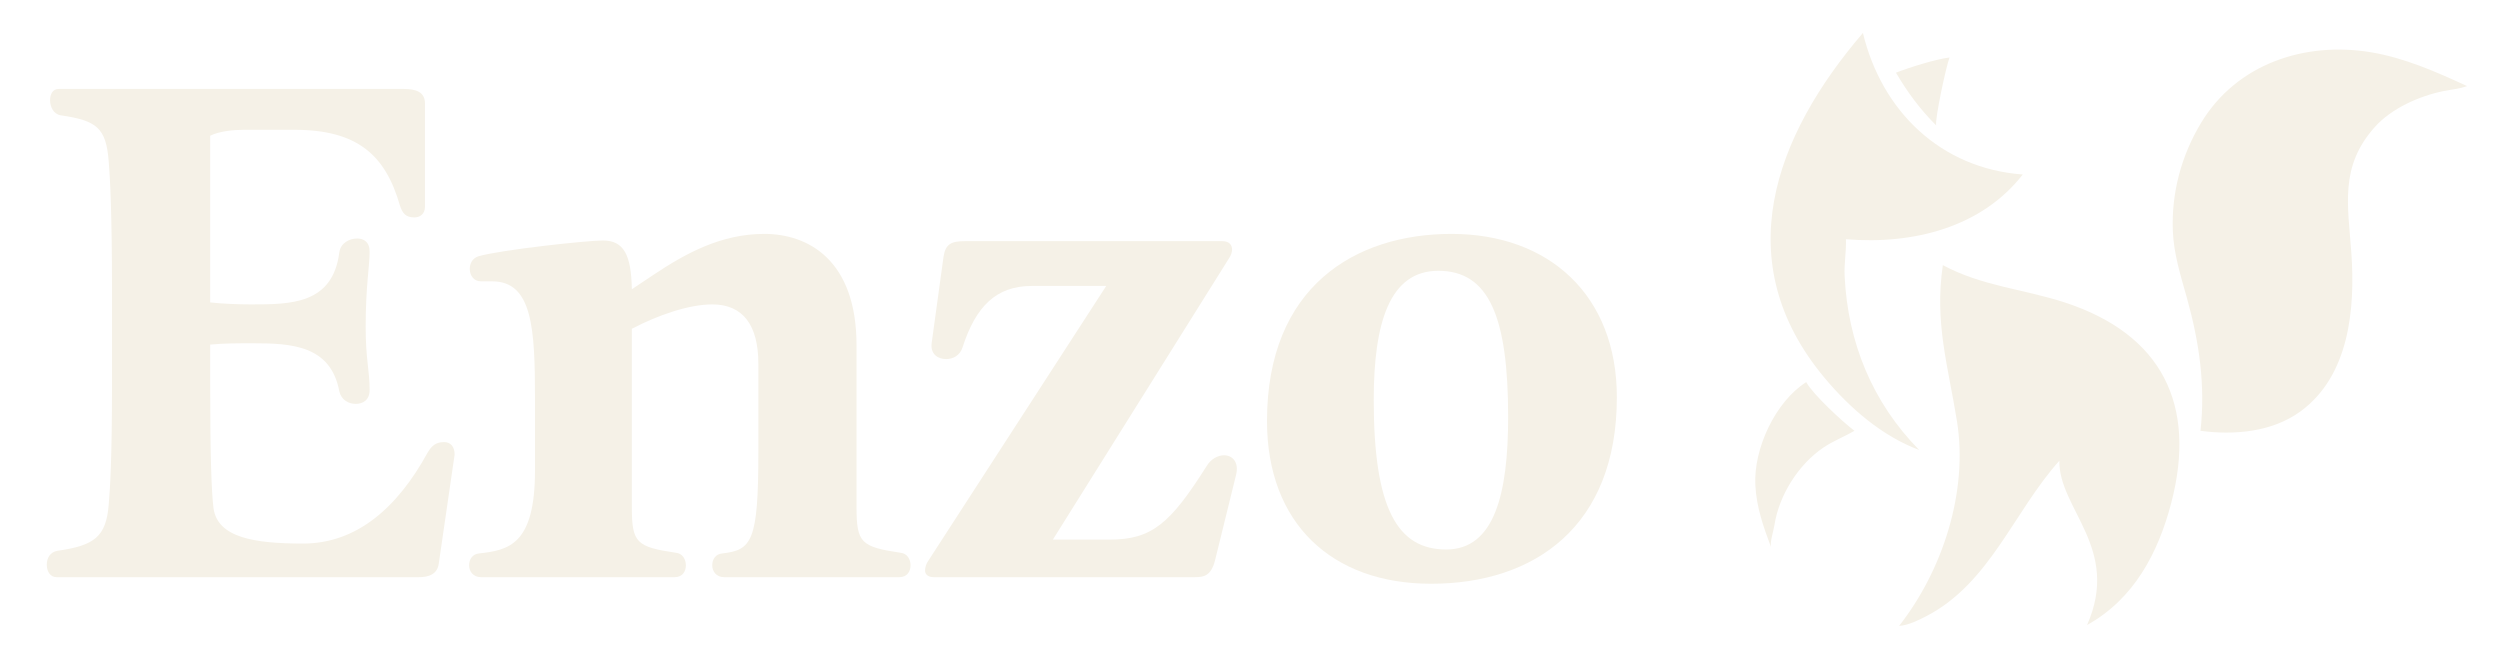
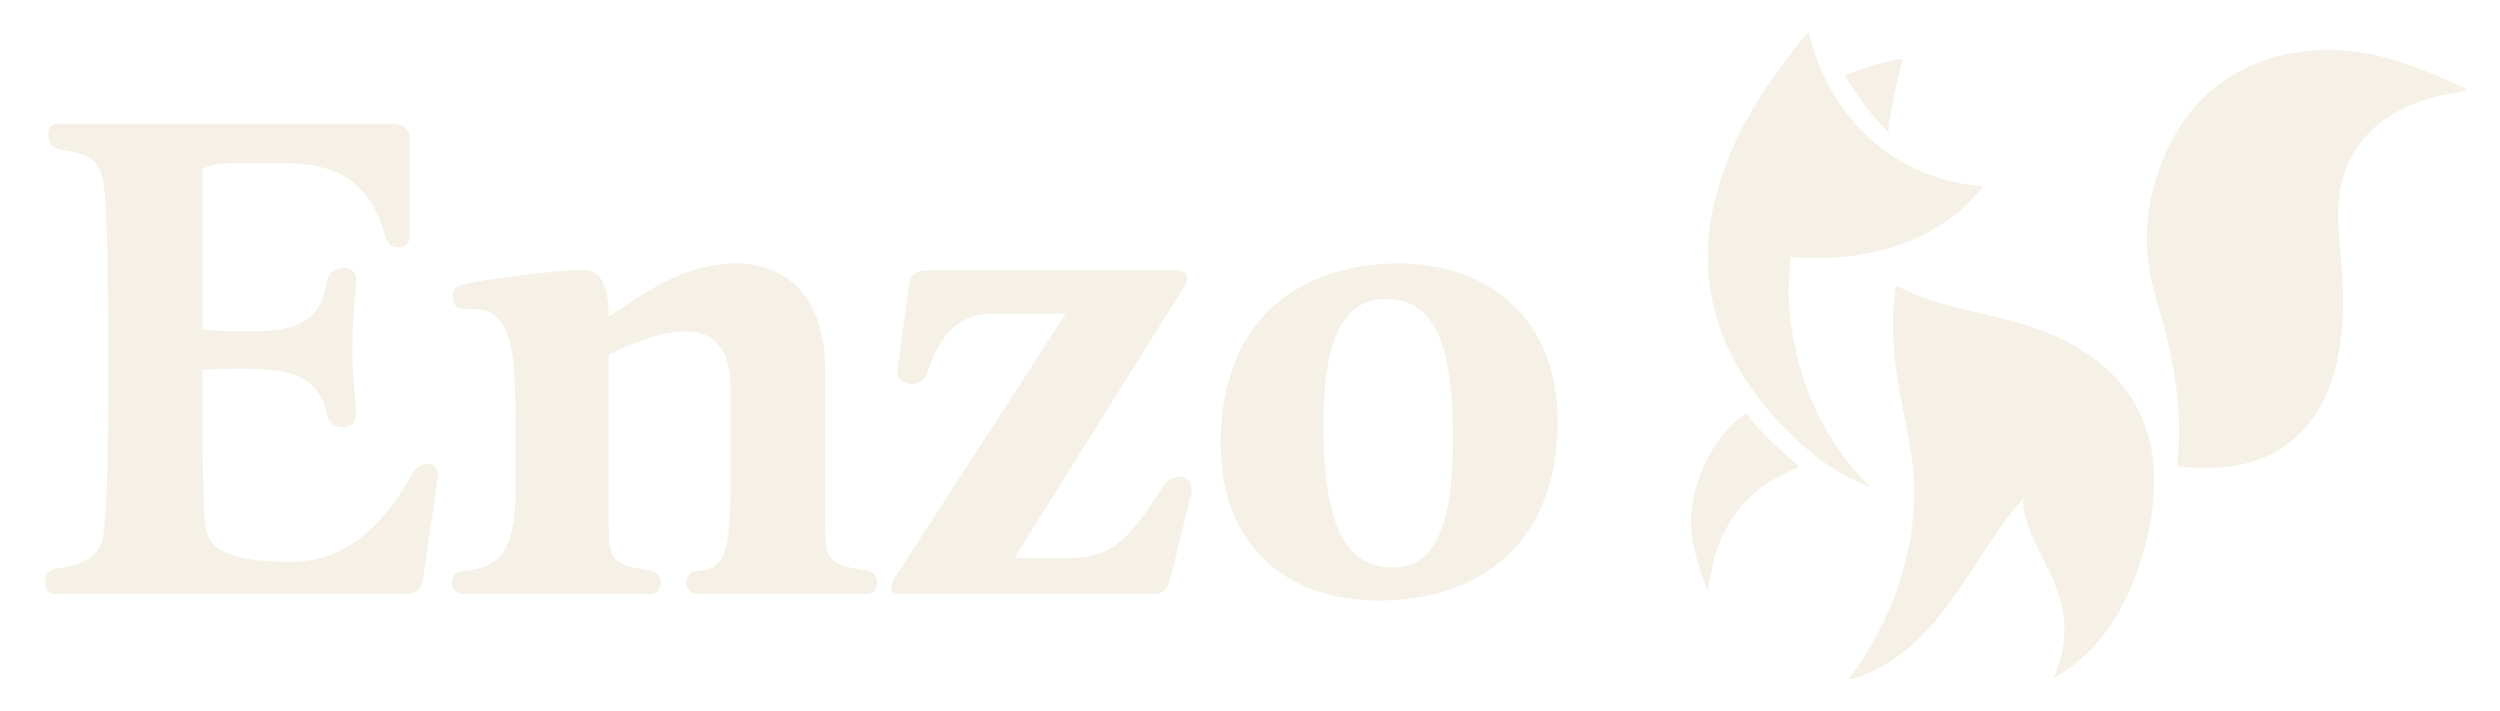
- <svg xmlns="http://www.w3.org/2000/svg" viewBox="0 0 379.440 100.000" fill="#F5F1E7" role="img" aria-label="Enzo">
-   <path d="M 31.900 20.600 C 33.300 19.900 35.500 19.700 37.000 19.700 L 44.700 19.700 C 54.200 19.700 58.500 23.500 60.700 31.200 C 61.100 32.400 61.600 33.000 62.900 33.000 C 63.700 33.000 64.500 32.500 64.500 31.400 L 64.500 15.700 C 64.500 14.000 63.200 13.500 61.300 13.500 L 8.900 13.500 C 8.000 13.500 7.600 14.300 7.600 15.200 C 7.600 16.200 8.100 17.300 9.200 17.500 C 14.700 18.300 16.100 19.400 16.500 24.500 C 16.700 26.800 17.000 32.400 17.000 44.100 L 17.000 58.200 C 17.000 69.900 16.700 74.200 16.500 76.600 C 16.100 81.500 14.300 82.800 8.700 83.600 C 7.600 83.800 7.100 84.700 7.100 85.700 C 7.100 86.700 7.600 87.600 8.600 87.600 L 63.600 87.600 C 65.000 87.600 66.400 87.200 66.600 85.500 L 69.000 69.000 C 69.000 67.800 68.400 67.100 67.400 67.100 C 66.100 67.100 65.500 67.700 64.900 68.700 C 60.300 77.100 54.100 82.500 46.000 82.500 C 38.600 82.500 33.000 81.600 32.400 77.100 C 32.100 74.600 31.900 69.300 31.900 58.200 L 31.900 52.300 C 34.000 52.100 36.000 52.100 38.400 52.100 C 44.200 52.100 50.200 52.400 51.500 59.400 C 51.800 60.700 52.900 61.300 54.000 61.300 C 55.100 61.300 56.100 60.700 56.100 59.200 C 56.100 56.200 55.500 54.600 55.500 49.600 C 55.500 43.400 56.100 40.400 56.100 38.200 C 56.100 36.700 55.200 36.200 54.200 36.200 C 53.000 36.200 51.700 36.900 51.500 38.300 C 50.500 46.200 44.100 46.200 38.100 46.200 C 36.000 46.200 33.700 46.100 31.900 45.900 Z" />
-   <path d="M 81.200 71.400 C 81.200 82.700 77.200 83.500 72.700 84.000 C 71.700 84.100 71.200 84.900 71.200 85.800 C 71.200 86.700 71.800 87.600 73.000 87.600 L 102.400 87.600 C 103.600 87.600 104.100 86.700 104.100 85.800 C 104.100 84.900 103.600 84.000 102.600 83.900 C 96.600 83.000 95.900 82.400 95.900 77.000 L 95.900 49.900 C 99.900 47.800 104.600 46.200 108.100 46.200 C 112.800 46.200 115.100 49.400 115.100 55.200 L 115.100 68.700 C 115.100 82.200 114.100 83.500 109.600 84.000 C 108.600 84.100 108.100 84.900 108.100 85.800 C 108.100 86.700 108.700 87.600 109.900 87.600 L 136.500 87.600 C 137.700 87.600 138.200 86.700 138.200 85.800 C 138.200 84.900 137.700 84.000 136.700 83.900 C 130.700 83.000 130.000 82.400 130.000 77.000 L 130.000 52.400 C 130.000 39.400 122.600 35.500 116.000 35.500 C 109.400 35.500 104.000 38.500 99.200 41.700 L 95.900 43.900 C 95.800 38.700 94.700 36.500 91.500 36.500 C 89.100 36.500 76.100 37.900 72.600 38.900 C 71.700 39.200 71.300 40.000 71.300 40.800 C 71.300 41.800 71.900 42.700 73.000 42.700 L 74.700 42.700 C 80.800 42.700 81.200 49.800 81.200 60.500 Z" />
-   <path d="M 181.400 87.600 C 182.700 87.600 183.800 87.400 184.400 85.100 L 187.600 72.100 C 188.100 70.100 187.000 69.100 185.800 69.100 C 184.900 69.100 183.800 69.600 183.100 70.800 C 177.600 79.500 174.800 81.900 168.400 81.900 L 159.800 81.900 L 186.600 39.100 C 186.800 38.800 187.000 38.300 187.000 37.900 C 187.000 37.200 186.600 36.600 185.500 36.600 L 146.500 36.600 C 144.400 36.600 143.500 37.000 143.200 39.000 L 141.400 52.100 C 141.200 53.800 142.400 54.500 143.600 54.500 C 144.600 54.500 145.700 54.000 146.100 52.700 C 148.100 46.500 151.200 43.400 156.600 43.400 L 167.900 43.400 L 140.900 85.100 C 140.600 85.500 140.400 86.100 140.400 86.600 C 140.400 87.200 140.900 87.600 141.700 87.600 Z" />
-   <path d="M 217.200 88.600 C 232.900 88.600 245.400 79.900 245.400 60.300 C 245.400 44.800 235.100 35.500 220.300 35.500 C 205.700 35.500 192.300 43.500 192.300 63.900 C 192.300 79.400 202.100 88.600 217.200 88.600 Z M 219.500 83.400 C 212.100 83.400 208.500 77.200 208.500 60.700 C 208.500 49.000 210.900 41.100 218.300 41.100 C 226.000 41.100 228.900 48.100 228.900 63.300 C 228.900 75.000 226.800 83.400 219.500 83.400 Z" />
-   <svg x="266.400" y="5.000" width="108.040" height="90.000" viewBox="56.079 89.375 398.546 332">
+ <svg xmlns="http://www.w3.org/2000/svg" viewBox="0 0 393.845 112.000" fill="#F5F1E7" role="img" aria-label="Enzo">
+   <path d="M 31.900 26.600 C 33.300 25.900 35.500 25.700 37.000 25.700 L 44.700 25.700 C 54.200 25.700 58.500 29.500 60.700 37.200 C 61.100 38.400 61.600 39.000 62.900 39.000 C 63.700 39.000 64.500 38.500 64.500 37.400 L 64.500 21.700 C 64.500 20.000 63.200 19.500 61.300 19.500 L 8.900 19.500 C 8.000 19.500 7.600 20.300 7.600 21.200 C 7.600 22.200 8.100 23.300 9.200 23.500 C 14.700 24.300 16.100 25.400 16.500 30.500 C 16.700 32.800 17.000 38.400 17.000 50.100 L 17.000 64.200 C 17.000 75.900 16.700 80.200 16.500 82.600 C 16.100 87.500 14.300 88.800 8.700 89.600 C 7.600 89.800 7.100 90.700 7.100 91.700 C 7.100 92.700 7.600 93.600 8.600 93.600 L 63.600 93.600 C 65.000 93.600 66.400 93.200 66.600 91.500 L 69.000 75.000 C 69.000 73.800 68.400 73.100 67.400 73.100 C 66.100 73.100 65.500 73.700 64.900 74.700 C 60.300 83.100 54.100 88.500 46.000 88.500 C 38.600 88.500 33.000 87.600 32.400 83.100 C 32.100 80.600 31.900 75.300 31.900 64.200 L 31.900 58.300 C 34.000 58.100 36.000 58.100 38.400 58.100 C 44.200 58.100 50.200 58.400 51.500 65.400 C 51.800 66.700 52.900 67.300 54.000 67.300 C 55.100 67.300 56.100 66.700 56.100 65.200 C 56.100 62.200 55.500 60.600 55.500 55.600 C 55.500 49.400 56.100 46.400 56.100 44.200 C 56.100 42.700 55.200 42.200 54.200 42.200 C 53.000 42.200 51.700 42.900 51.500 44.300 C 50.500 52.200 44.100 52.200 38.100 52.200 C 36.000 52.200 33.700 52.100 31.900 51.900 Z" />
+   <path d="M 81.200 77.400 C 81.200 88.700 77.200 89.500 72.700 90.000 C 71.700 90.100 71.200 90.900 71.200 91.800 C 71.200 92.700 71.800 93.600 73.000 93.600 L 102.400 93.600 C 103.600 93.600 104.100 92.700 104.100 91.800 C 104.100 90.900 103.600 90.000 102.600 89.900 C 96.600 89.000 95.900 88.400 95.900 83.000 L 95.900 55.900 C 99.900 53.800 104.600 52.200 108.100 52.200 C 112.800 52.200 115.100 55.400 115.100 61.200 L 115.100 74.700 C 115.100 88.200 114.100 89.500 109.600 90.000 C 108.600 90.100 108.100 90.900 108.100 91.800 C 108.100 92.700 108.700 93.600 109.900 93.600 L 136.500 93.600 C 137.700 93.600 138.200 92.700 138.200 91.800 C 138.200 90.900 137.700 90.000 136.700 89.900 C 130.700 89.000 130.000 88.400 130.000 83.000 L 130.000 58.400 C 130.000 45.400 122.600 41.500 116.000 41.500 C 109.400 41.500 104.000 44.500 99.200 47.700 L 95.900 49.900 C 95.800 44.700 94.700 42.500 91.500 42.500 C 89.100 42.500 76.100 43.900 72.600 44.900 C 71.700 45.200 71.300 46.000 71.300 46.800 C 71.300 47.800 71.900 48.700 73.000 48.700 L 74.700 48.700 C 80.800 48.700 81.200 55.800 81.200 66.500 Z" />
+   <path d="M 181.400 93.600 C 182.700 93.600 183.800 93.400 184.400 91.100 L 187.600 78.100 C 188.100 76.100 187.000 75.100 185.800 75.100 C 184.900 75.100 183.800 75.600 183.100 76.800 C 177.600 85.500 174.800 87.900 168.400 87.900 L 159.800 87.900 L 186.600 45.100 C 186.800 44.800 187.000 44.300 187.000 43.900 C 187.000 43.200 186.600 42.600 185.500 42.600 L 146.500 42.600 C 144.400 42.600 143.500 43.000 143.200 45.000 L 141.400 58.100 C 141.200 59.800 142.400 60.500 143.600 60.500 C 144.600 60.500 145.700 60.000 146.100 58.700 C 148.100 52.500 151.200 49.400 156.600 49.400 L 167.900 49.400 L 140.900 91.100 C 140.600 91.500 140.400 92.100 140.400 92.600 C 140.400 93.200 140.900 93.600 141.700 93.600 Z" />
+   <path d="M 217.200 94.600 C 232.900 94.600 245.400 85.900 245.400 66.300 C 245.400 50.800 235.100 41.500 220.300 41.500 C 205.700 41.500 192.300 49.500 192.300 69.900 C 192.300 85.400 202.100 94.600 217.200 94.600 Z M 219.500 89.400 C 212.100 89.400 208.500 83.200 208.500 66.700 C 208.500 55.000 210.900 47.100 218.300 47.100 C 226.000 47.100 228.900 54.100 228.900 69.300 C 228.900 81.000 226.800 89.400 219.500 89.400 Z" />
+   <svg x="266.400" y="5.000" width="122.445" height="102.000" viewBox="56.079 89.375 398.546 332">
    <path d="M 305.375 312.125 C 324.155 314.692 345.496 312.819 361.281 301.333 C 388.712 281.372 392.038 243.832 389.854 212.651 C 387.98 185.901 383.11 164.281 402.953 142.078 C 412.32 131.596 427.744 124.773 441.249 121.97 C 445.786 121.029 450.693 120.624 454.625 119.125 C 437.379 111.145 419.645 103.333 400.835 100.195 C 363.922 94.036 325.694 106.604 305.73 139.681 C 294.741 157.886 289.102 178.693 289.886 199.943 C 290.373 213.171 294.281 225.198 297.815 237.88 C 304.707 262.616 308.194 286.723 305.375 312.125 Z M 161.125 219.375 C 156.376 251.737 164.052 275.605 169.049 306.845 C 175.352 346.25 161.018 390.283 136.625 421.375 C 141.726 421.03 147.467 418.206 151.962 415.869 C 187.518 397.383 200.741 357.475 226.375 328.875 C 225.875 355.875 260.875 377.875 241.875 420.875 C 268.126 406.309 281.696 380.498 289.023 352.459 C 303.408 297.41 283.711 257.995 229.325 240.257 C 206.371 232.771 183.023 231.145 161.125 219.375 Z M 116.375 89.375 C 66.658 147.371 40.669 217.564 94.902 282.494 C 109.009 299.383 127.046 315.067 147.875 322.875 C 121.712 296.297 107.884 262.622 106.137 225.413 C 105.813 218.516 107.114 211.676 106.875 204.875 C 145 208 183 198 205.875 168.625 C 160.086 165.298 126.953 133.314 116.375 89.375 Z M 84.625 284.875 C 67.203 295.957 55.062 322.379 56.146 342.655 C 56.801 354.92 60.624 365.788 64.875 377.125 C 64.413 373.574 66.264 368.603 66.821 364.991 C 69.405 348.252 80.178 331.046 94.261 321.512 C 99.789 317.77 105.924 315.467 111.625 312.125 C 104.88 306.972 88.647 292.029 84.625 284.875 Z M 134.875 111.625 C 141.333 122.613 148.335 132.085 157.375 141.125 C 156.688 137.279 163.04 107.696 164.875 103.125 C 157.281 103.997 142.176 108.762 134.875 111.625 Z" />
  </svg>
</svg>
